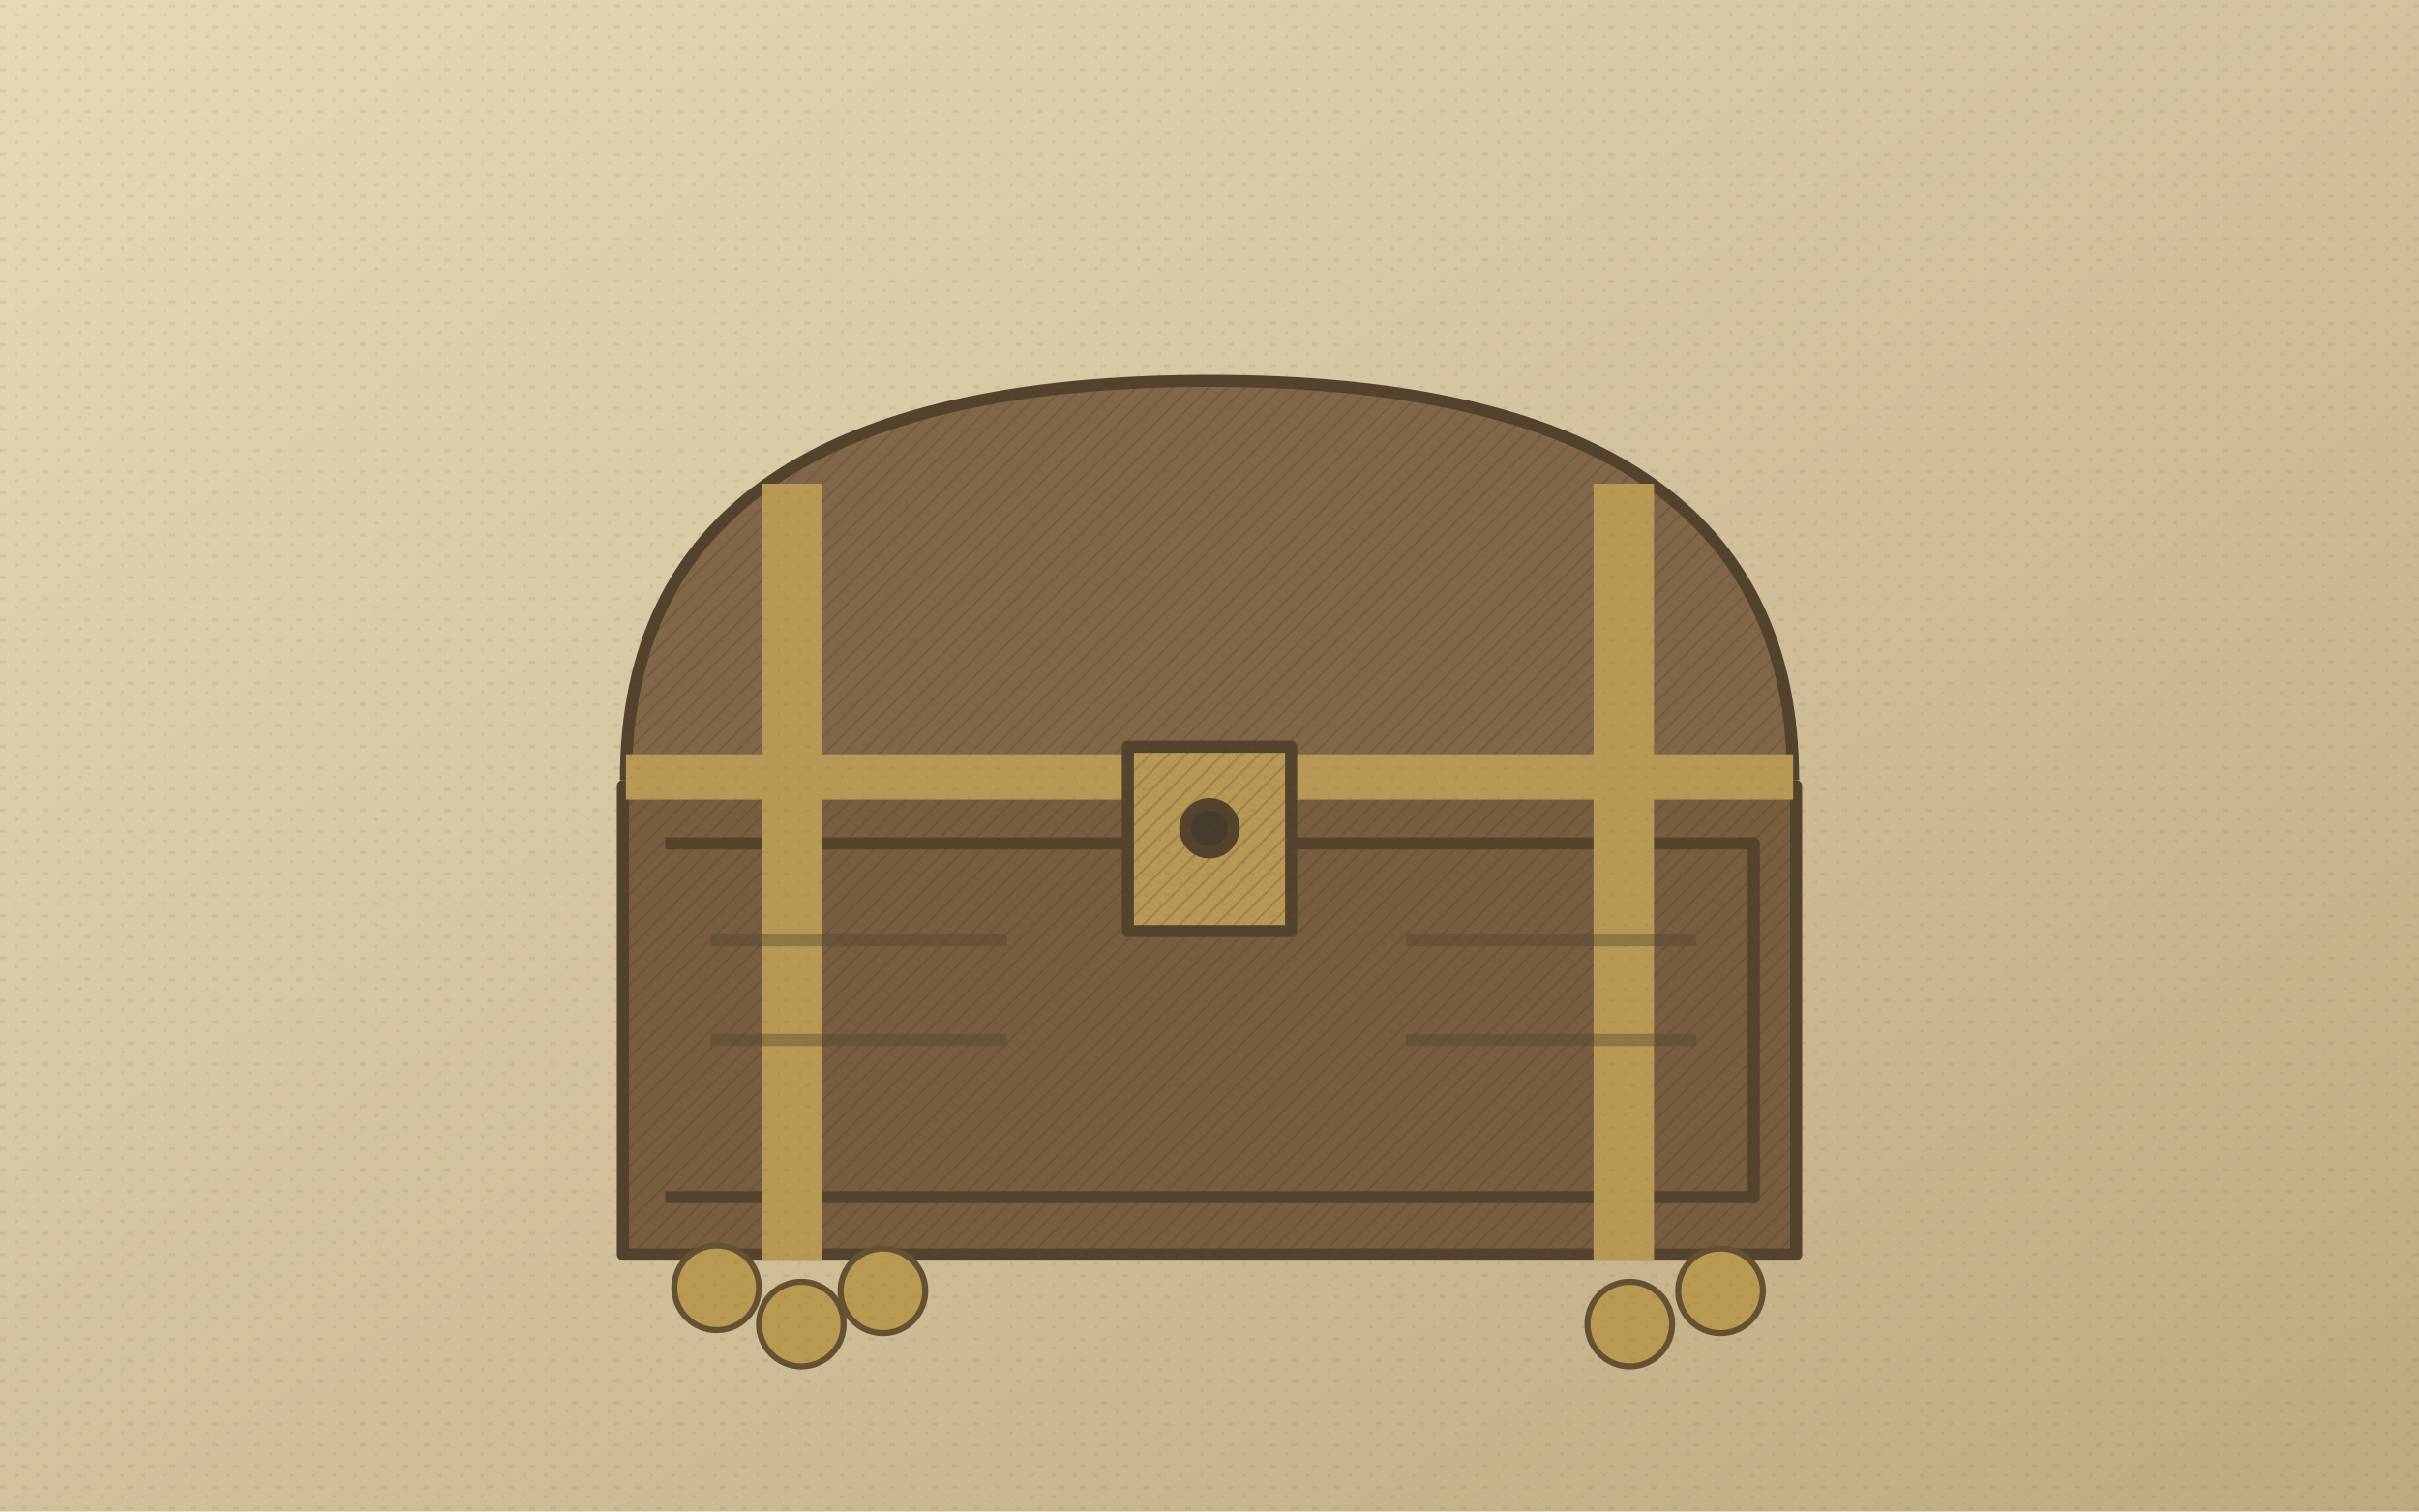
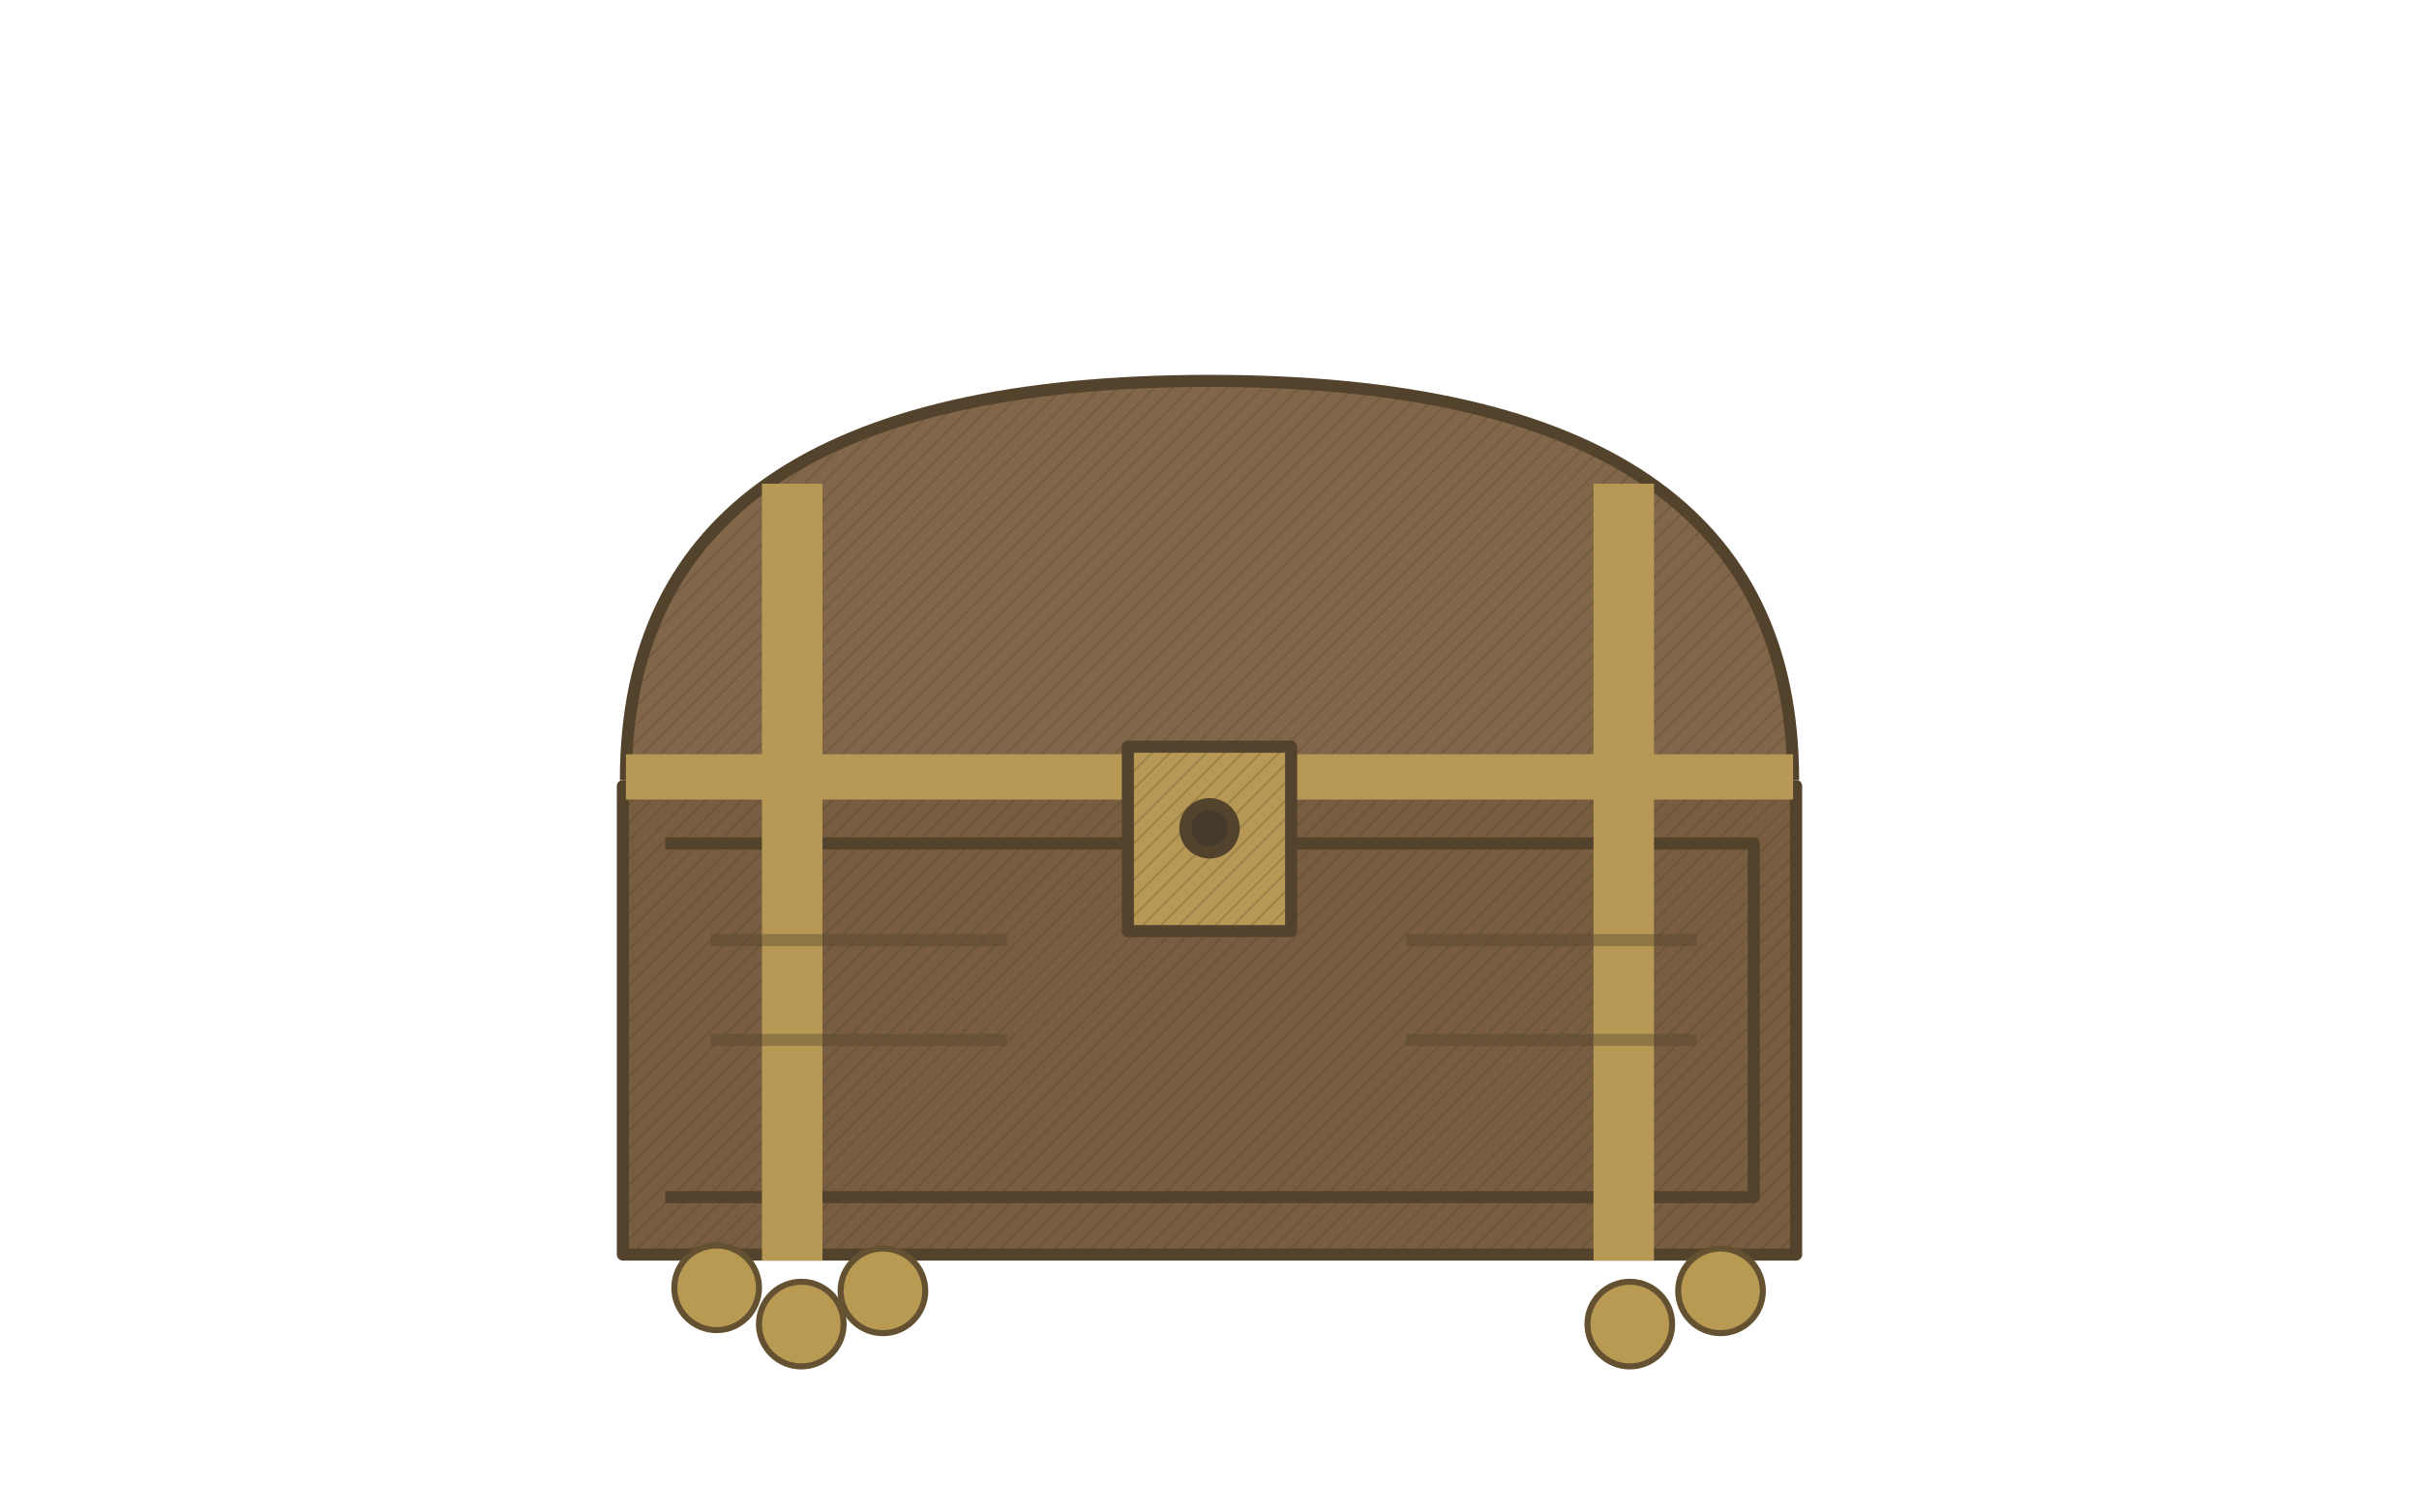
<svg xmlns="http://www.w3.org/2000/svg" viewBox="0 0 800 500">
  <defs>
    <pattern id="grain" width="7" height="7" patternUnits="userSpaceOnUse">
      <path d="M0 2h2m3 3h1" stroke="#68583d" opacity=".11" />
    </pattern>
    <pattern id="stone" width="38" height="22" patternUnits="userSpaceOnUse">
      <path d="M0 0h38v22H0zM19 0v11M0 11h38" fill="none" stroke="#6e6954" stroke-width=".7" opacity=".45" />
    </pattern>
    <linearGradient id="sky" x2="0" y2="1">
      <stop stop-color="#bfc5b3" />
      <stop offset="1" stop-color="#e5d8b7" />
    </linearGradient>
    <linearGradient id="paper" x2="1" y2="1">
      <stop stop-color="#e7d9b8" />
      <stop offset="1" stop-color="#beaa80" />
    </linearGradient>
    <pattern id="hatch" width="6" height="6" patternUnits="userSpaceOnUse">
      <path d="M-1 1 1-1M0 6 6 0M5 7 7 5" stroke="#463d28" stroke-width=".6" />
    </pattern>
  </defs>
-   <rect width="800" height="500" fill="url(#paper)" />
  <g stroke="#53432c" stroke-width="4" stroke-linejoin="round">
    <path d="M207 258q0-132 193-132t193 132" fill="#826649" />
    <path d="M207 258q0-132 193-132t193 132" fill="url(#hatch)" opacity=".26" stroke="none" />
    <path d="M206 260h388v155H206z" fill="#785d40" />
    <path d="M206 260h388v155H206z" fill="url(#hatch)" opacity=".26" stroke="none" />
    <path d="M220 279h360v117H220" fill="none" />
    <path d="M262 160v257m275-257v257" stroke="#b79955" stroke-width="20" />
    <path d="M207 257h386" stroke="#b79955" stroke-width="15" />
    <path d="M373 247h54v61h-54z" fill="#b79955" />
    <path d="M373 247h54v61h-54z" fill="url(#hatch)" opacity=".26" stroke="none" />
    <circle cx="400" cy="274" r="8" fill="#453a2b" />
    <circle cx="400" cy="274" r="8" fill="url(#hatch)" opacity=".26" stroke="none" />
    <path d="M235 311h98m-98 33h98m132-33h96m-96 33h96" opacity=".4" />
  </g>
  <g fill="#b99a53" stroke="#645132" stroke-width="2">
    <circle cx="237" cy="426" r="14" />
    <circle cx="265" cy="438" r="14" />
    <circle cx="292" cy="427" r="14" />
    <circle cx="539" cy="438" r="14" />
    <circle cx="569" cy="427" r="14" />
  </g>
-   <rect width="800" height="500" fill="url(#grain)" />
</svg>
